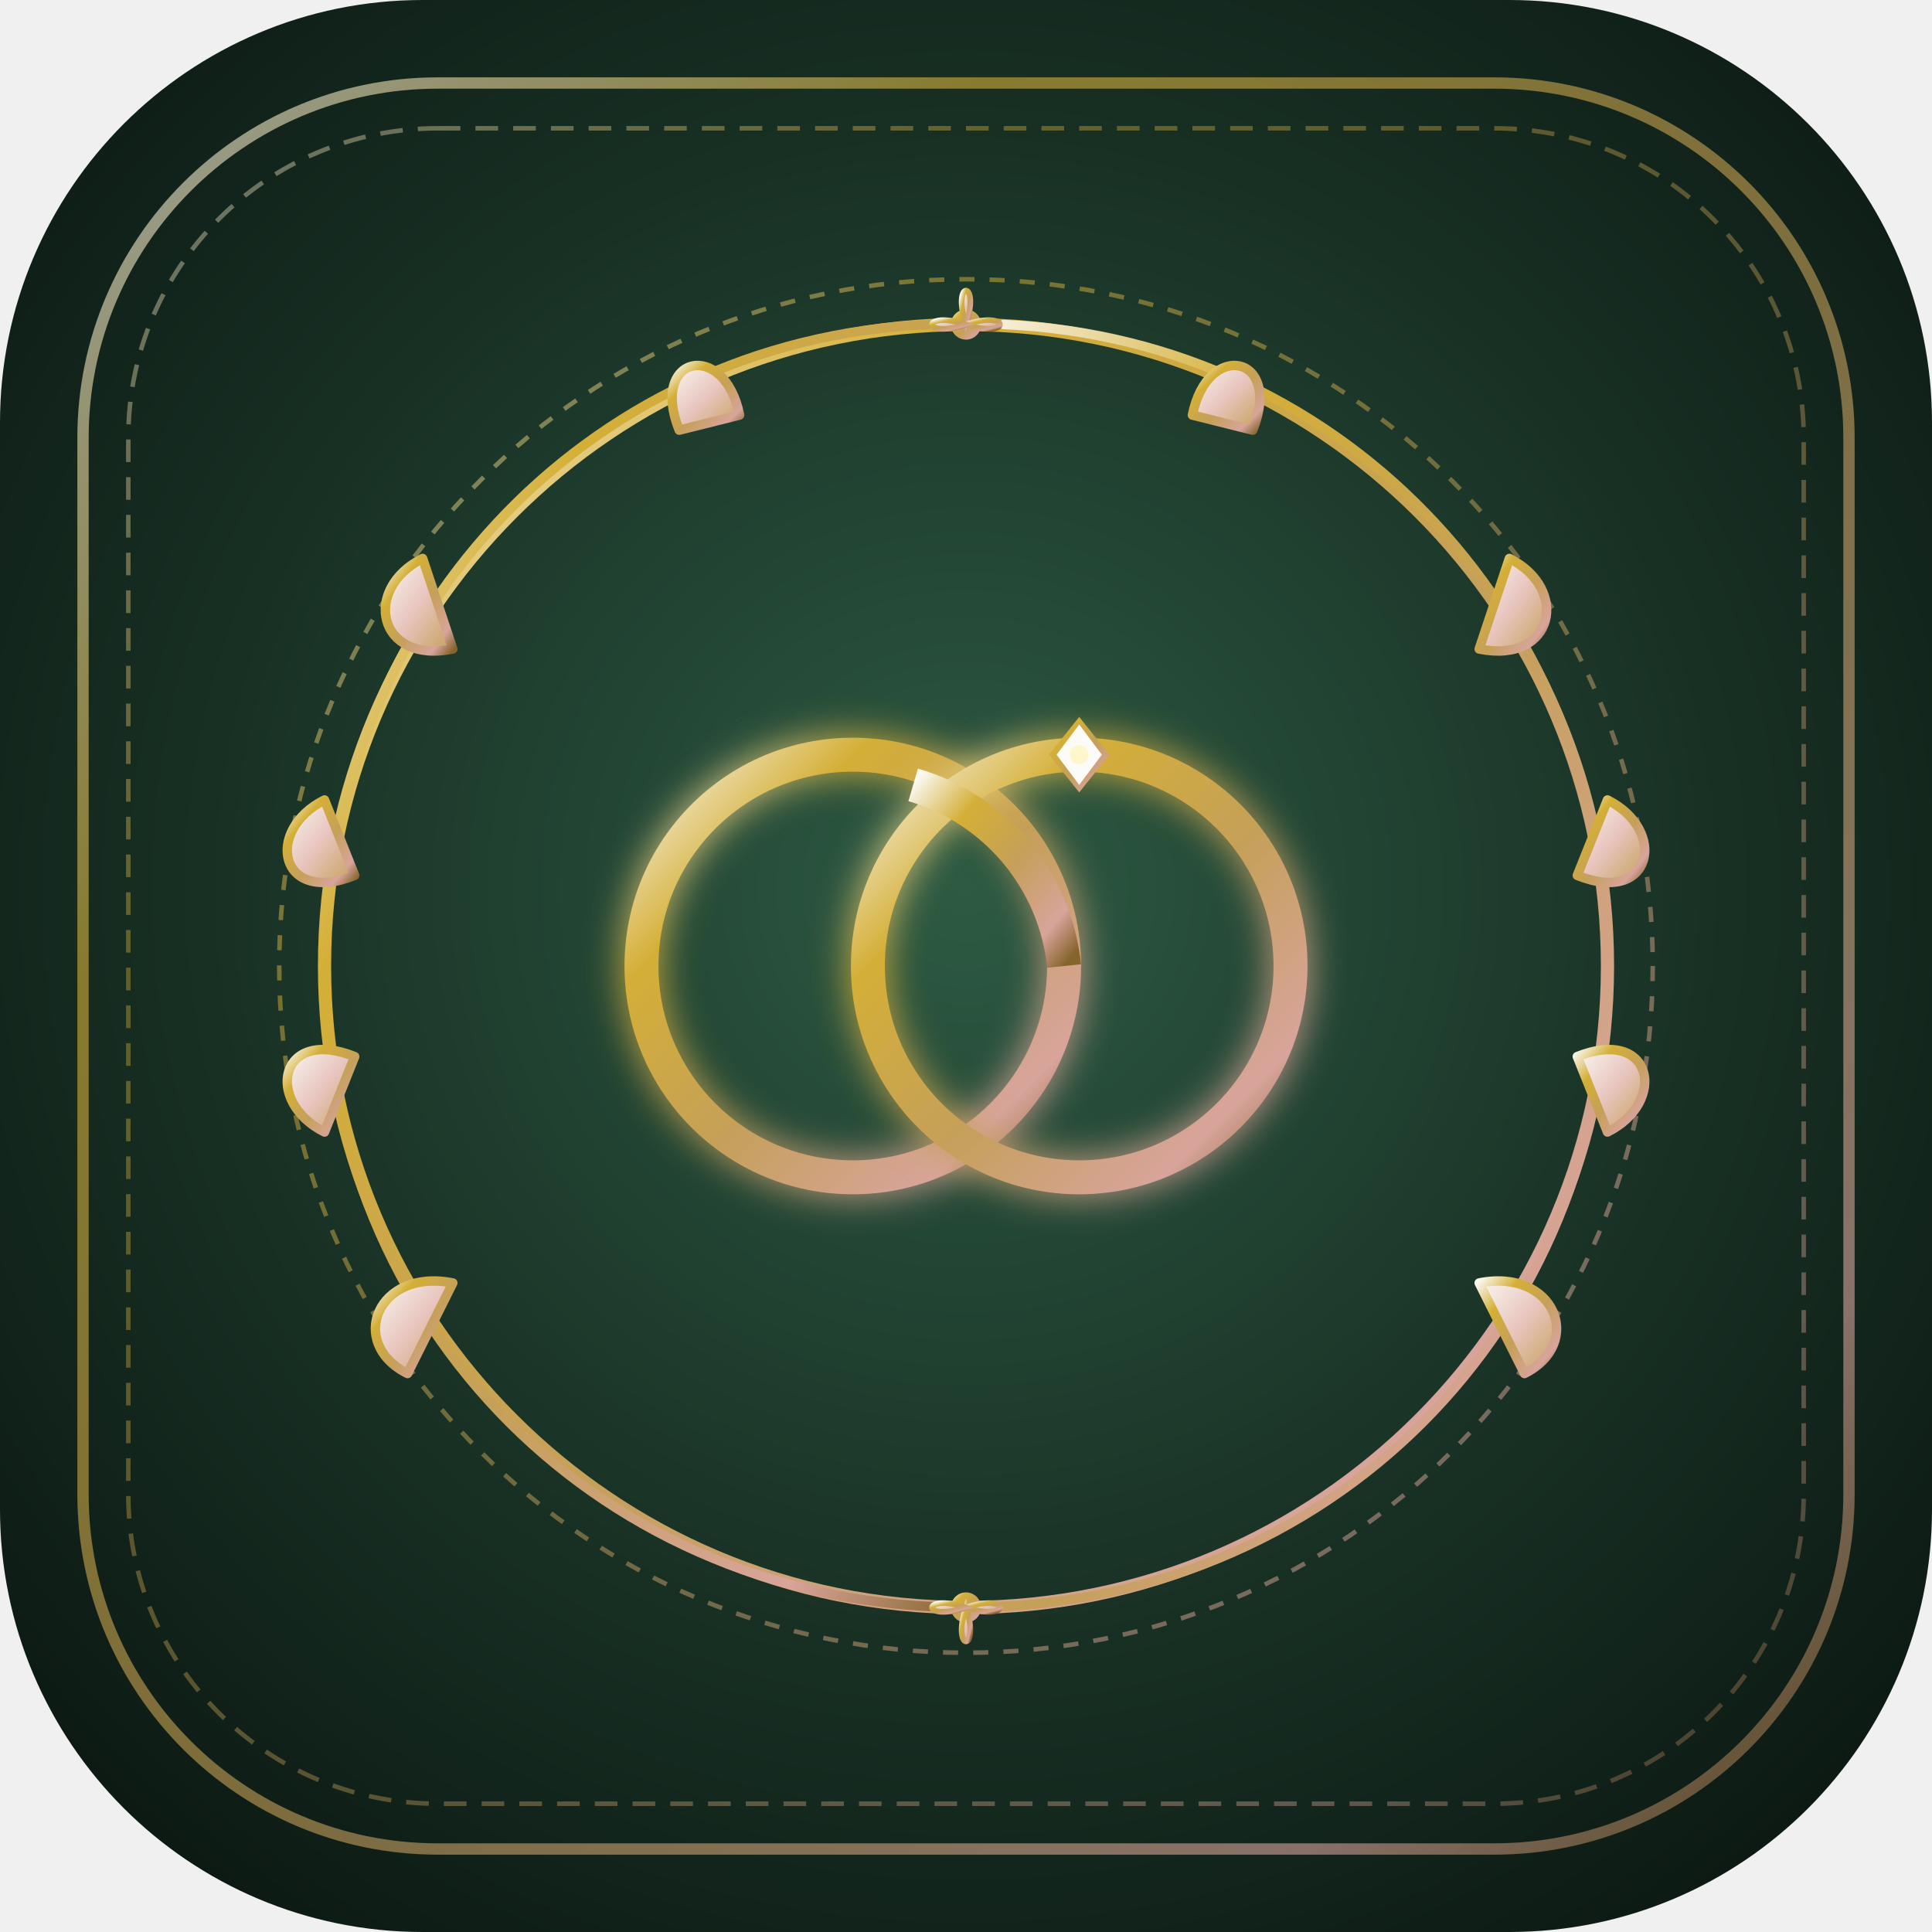
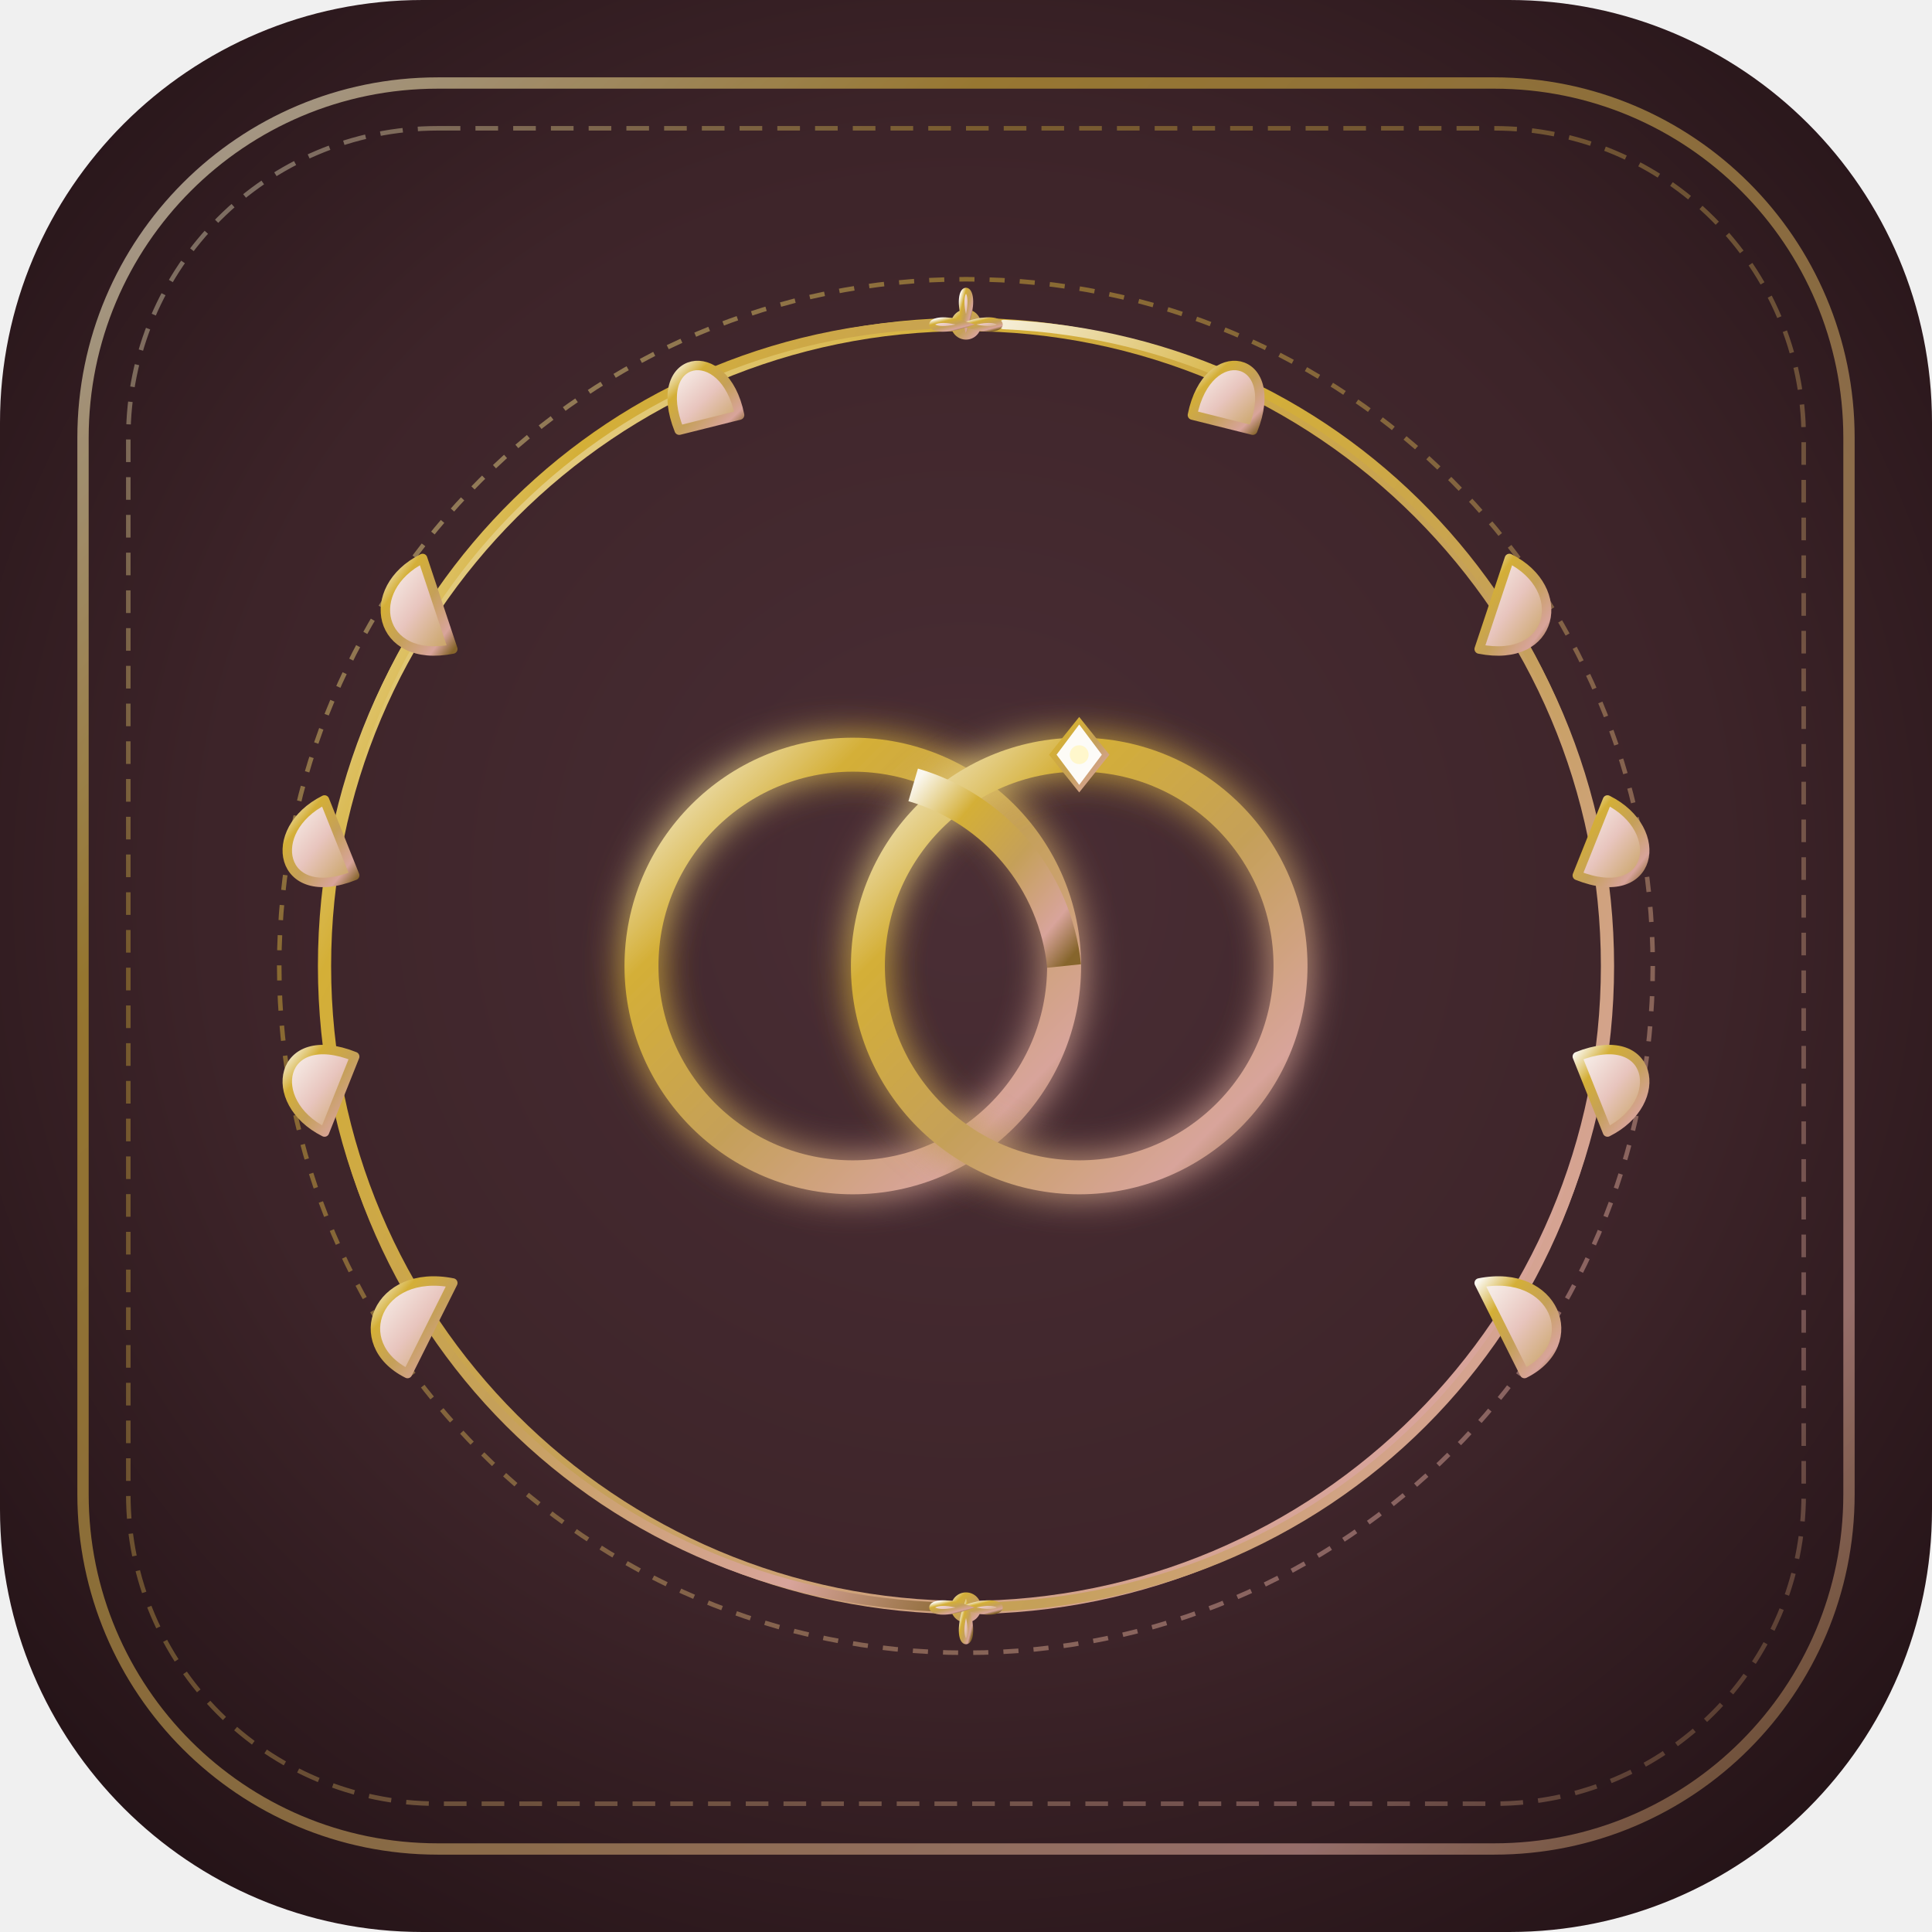
<svg xmlns="http://www.w3.org/2000/svg" viewBox="0 0 512 512" width="100%" height="100%">
  <defs>
    <linearGradient id="goldGrad" x1="0%" y1="0%" x2="100%" y2="100%">
      <stop offset="0%" stop-color="#FAF7EE" />
      <stop offset="25%" stop-color="#D4AF37" />
      <stop offset="55%" stop-color="#C5A059" />
      <stop offset="85%" stop-color="#D8A49B" />
      <stop offset="100%" stop-color="#86652C" />
    </linearGradient>
    <linearGradient id="petalGrad" x1="0%" y1="0%" x2="100%" y2="100%">
      <stop offset="0%" stop-color="#FAF7F2" />
      <stop offset="50%" stop-color="#E8C5BE" />
      <stop offset="100%" stop-color="#C5A059" />
    </linearGradient>
-     <radialGradient id="sageBg" cx="50%" cy="46%" r="65%">
-       <stop offset="0%" stop-color="#2D5A43" />
-       <stop offset="60%" stop-color="#183024" />
-       <stop offset="100%" stop-color="#0C1913" />
+     <radialGradient id="roseBg" cx="50%" cy="46%" r="65%">
+       <stop offset="0%" stop-color="#4A2E35" />
+       <stop offset="60%" stop-color="#3D2429" />
+       <stop offset="100%" stop-color="#241317" />
    </radialGradient>
    <filter id="goldGlow" x="-20%" y="-20%" width="140%" height="140%">
      <feGaussianBlur stdDeviation="5" result="blur" />
      <feComposite in="SourceGraphic" in2="blur" operator="over" />
    </filter>
  </defs>
-   <rect width="512" height="512" rx="112" fill="url(#sageBg)" />
+   <rect width="512" height="512" rx="112" fill="url(#roseBg)" />
  <rect x="22" y="22" width="468" height="468" rx="94" fill="none" stroke="url(#goldGrad)" stroke-width="3" opacity="0.6" />
  <rect x="34" y="34" width="444" height="444" rx="82" fill="none" stroke="url(#goldGrad)" stroke-width="1.2" stroke-dasharray="6 4" opacity="0.4" />
  <circle cx="256" cy="256" r="170" fill="none" stroke="url(#goldGrad)" stroke-width="3.5" stroke-linecap="round" />
  <circle cx="256" cy="256" r="182" fill="none" stroke="url(#goldGrad)" stroke-width="1.2" stroke-dasharray="4 4" opacity="0.5" />
  <g stroke="url(#goldGrad)" stroke-width="2.5" stroke-linecap="round" stroke-linejoin="round">
    <path d="M 256 426 C 160 426, 86 352, 86 256 C 86 166, 154 90, 246 86" fill="none" />
    <path d="M 120 340 C 100 336, 92 356, 108 364 Z" fill="url(#petalGrad)" />
    <path d="M 94 280 C 74 272, 70 292, 86 300 Z" fill="url(#petalGrad)" />
    <path d="M 94 232 C 74 240, 70 220, 86 212 Z" fill="url(#petalGrad)" />
    <path d="M 120 172 C 100 176, 96 156, 112 148 Z" fill="url(#petalGrad)" />
    <path d="M 180 114 C 172 94, 192 90, 196 110 Z" fill="url(#petalGrad)" />
  </g>
  <g stroke="url(#goldGrad)" stroke-width="2.5" stroke-linecap="round" stroke-linejoin="round">
    <path d="M 256 426 C 352 426, 426 352, 426 256 C 426 166, 358 90, 266 86" fill="none" />
    <path d="M 392 340 C 412 336, 420 356, 404 364 Z" fill="url(#petalGrad)" />
    <path d="M 418 280 C 438 272, 442 292, 426 300 Z" fill="url(#petalGrad)" />
    <path d="M 418 232 C 438 240, 442 220, 426 212 Z" fill="url(#petalGrad)" />
    <path d="M 392 172 C 412 176, 416 156, 400 148 Z" fill="url(#petalGrad)" />
    <path d="M 332 114 C 340 94, 320 90, 316 110 Z" fill="url(#petalGrad)" />
  </g>
  <g transform="translate(256, 86)">
    <circle cx="0" cy="0" r="4" fill="url(#goldGrad)" />
    <path d="M 0 0 C -4 -12, 4 -12, 0 0 Z" fill="url(#petalGrad)" stroke="url(#goldGrad)" stroke-width="1.5" />
    <path d="M 0 0 C 12 -4, 12 4, 0 0 Z" fill="url(#petalGrad)" stroke="url(#goldGrad)" stroke-width="1.5" />
    <path d="M 0 0 C -12 4, -12 -4, 0 0 Z" fill="url(#petalGrad)" stroke="url(#goldGrad)" stroke-width="1.5" />
  </g>
  <g transform="translate(256, 426)">
    <circle cx="0" cy="0" r="4" fill="url(#goldGrad)" />
    <path d="M 0 0 C -4 12, 4 12, 0 0 Z" fill="url(#petalGrad)" stroke="url(#goldGrad)" stroke-width="1.5" />
    <path d="M 0 0 C 12 -4, 12 4, 0 0 Z" fill="url(#petalGrad)" stroke="url(#goldGrad)" stroke-width="1.5" />
    <path d="M 0 0 C -12 4, -12 -4, 0 0 Z" fill="url(#petalGrad)" stroke="url(#goldGrad)" stroke-width="1.5" />
  </g>
  <circle cx="226" cy="256" r="56" fill="none" stroke="url(#goldGrad)" stroke-width="9" filter="url(#goldGlow)" />
  <circle cx="286" cy="256" r="56" fill="none" stroke="url(#goldGrad)" stroke-width="9" filter="url(#goldGlow)" />
  <path d="M 242 208 A 56 56 0 0 1 282 256" fill="none" stroke="url(#goldGrad)" stroke-width="9" />
  <polygon points="286,190 294,200 286,210 278,200" fill="url(#goldGrad)" />
  <polygon points="286,192 292,200 286,208 280,200" fill="#FFFFFF" opacity="0.95" />
  <circle cx="286" cy="200" r="2.5" fill="#FFF7CC" />
</svg>
